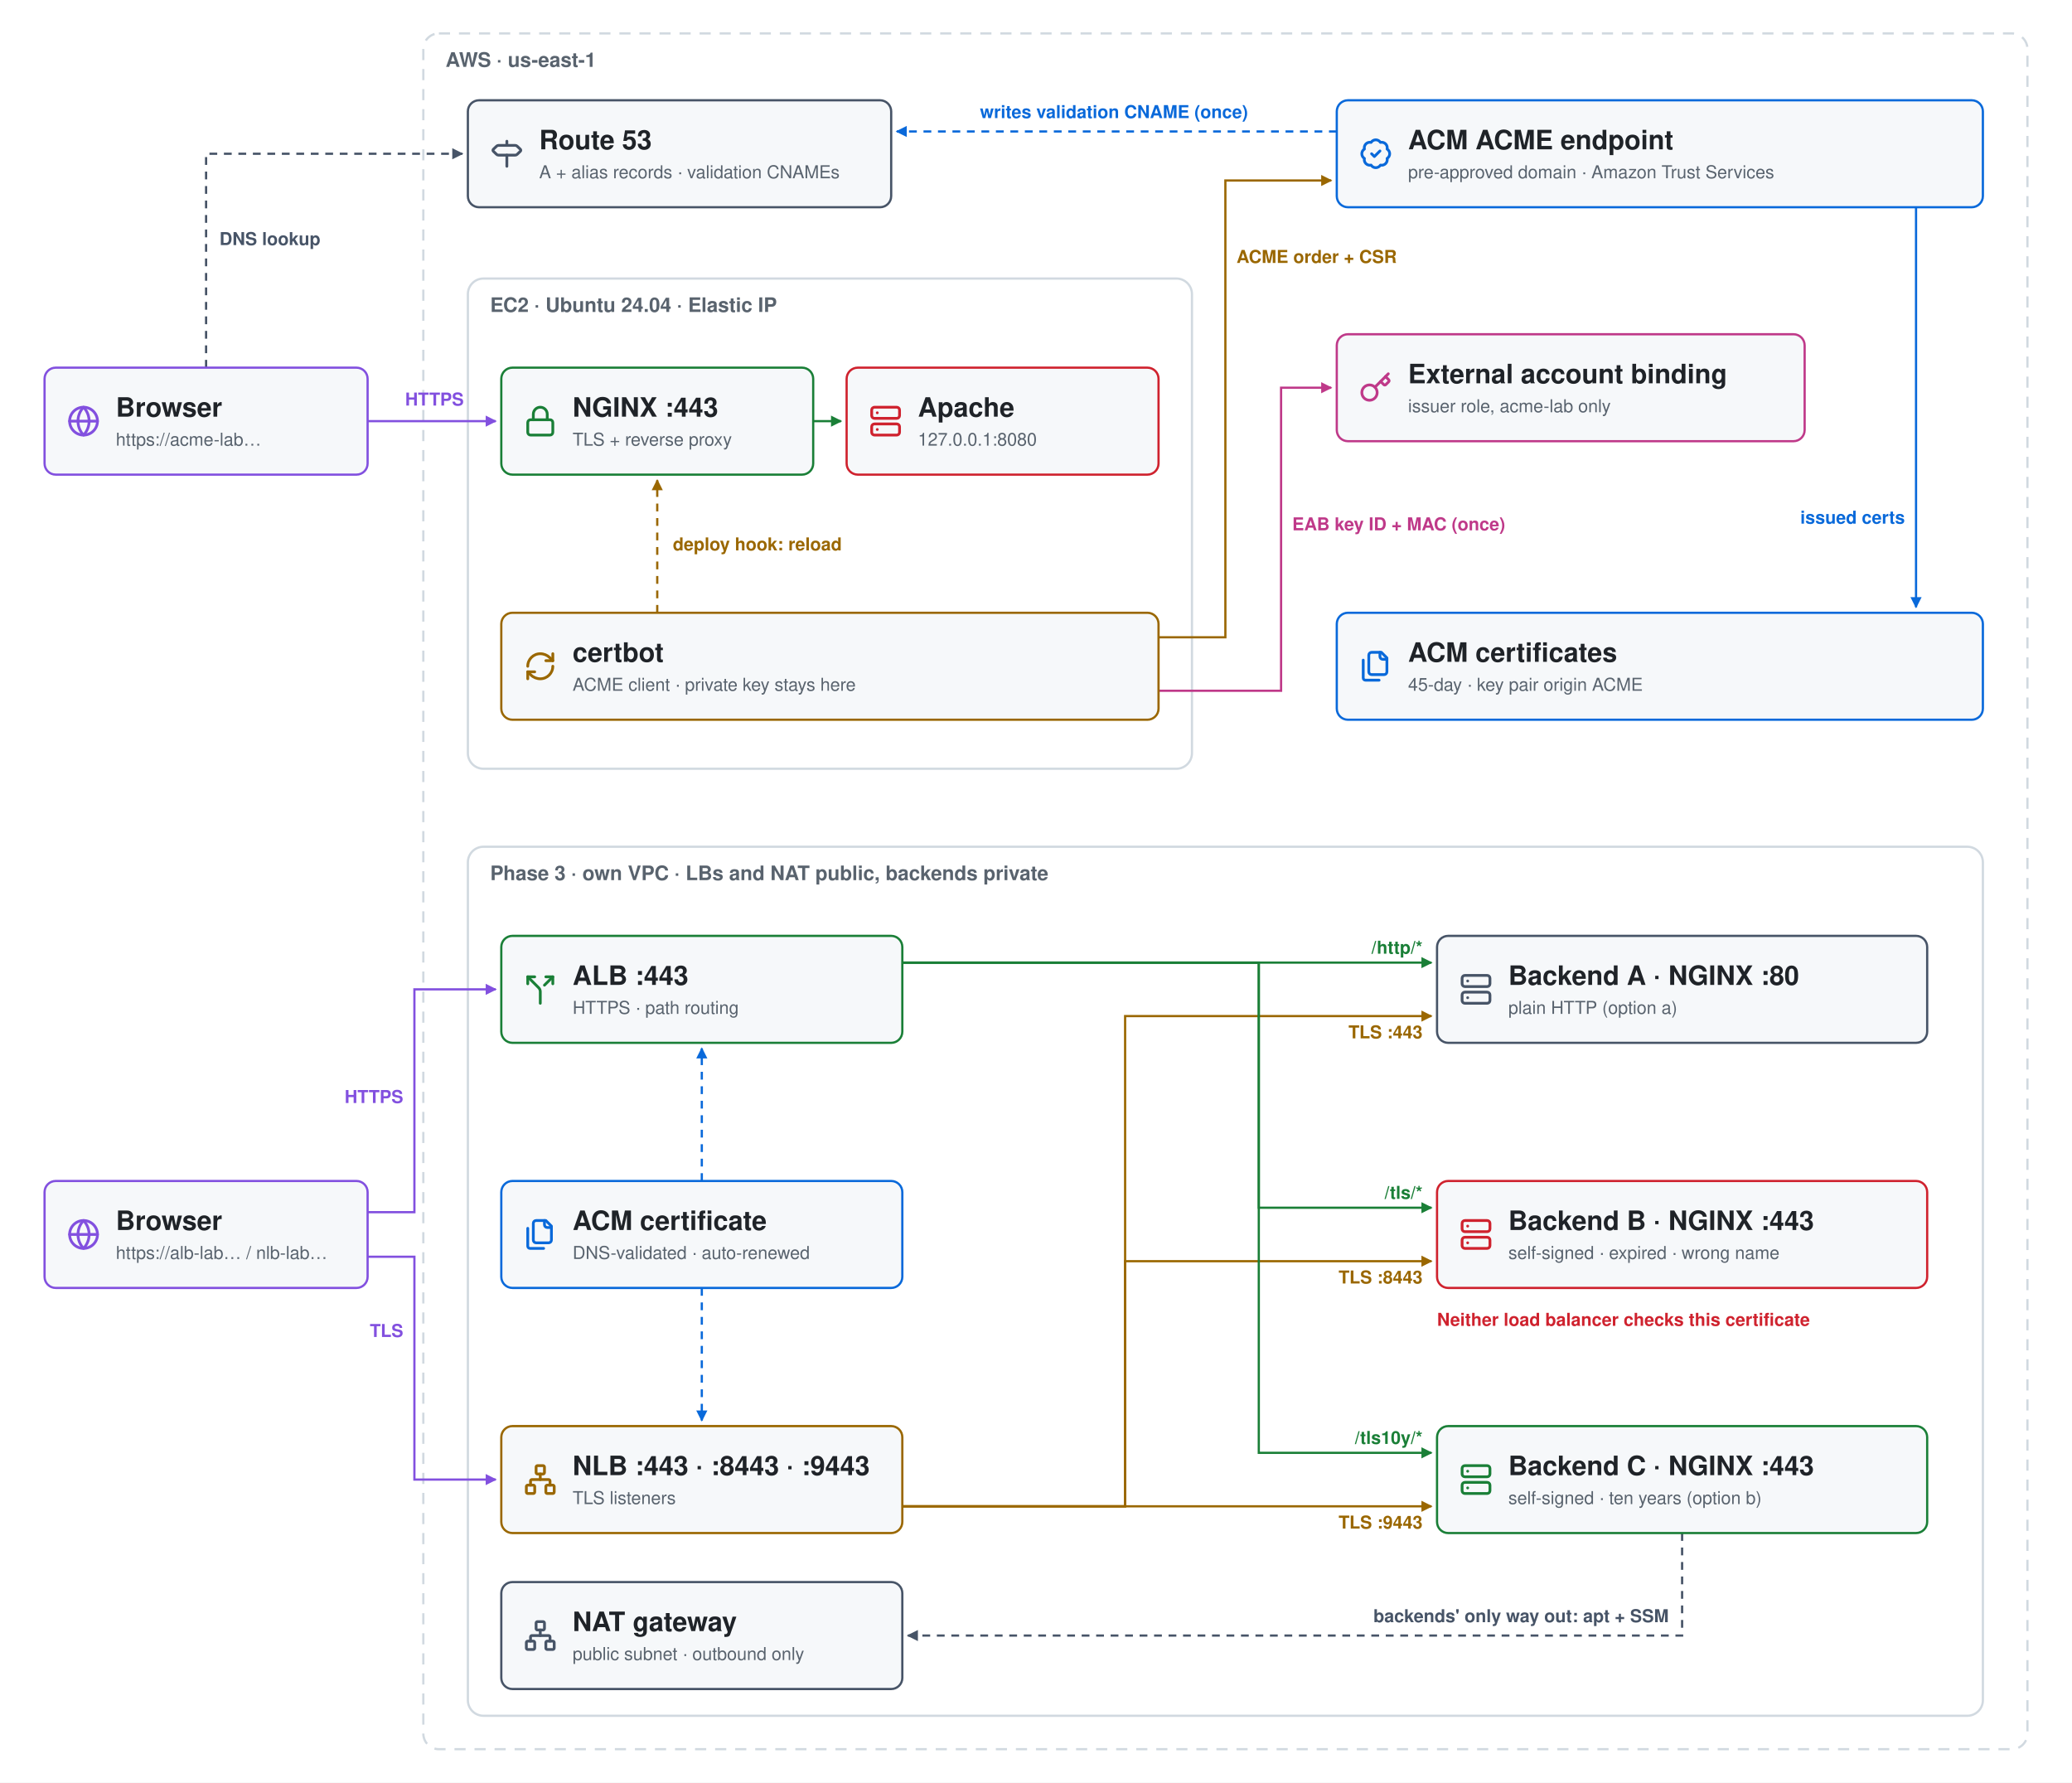
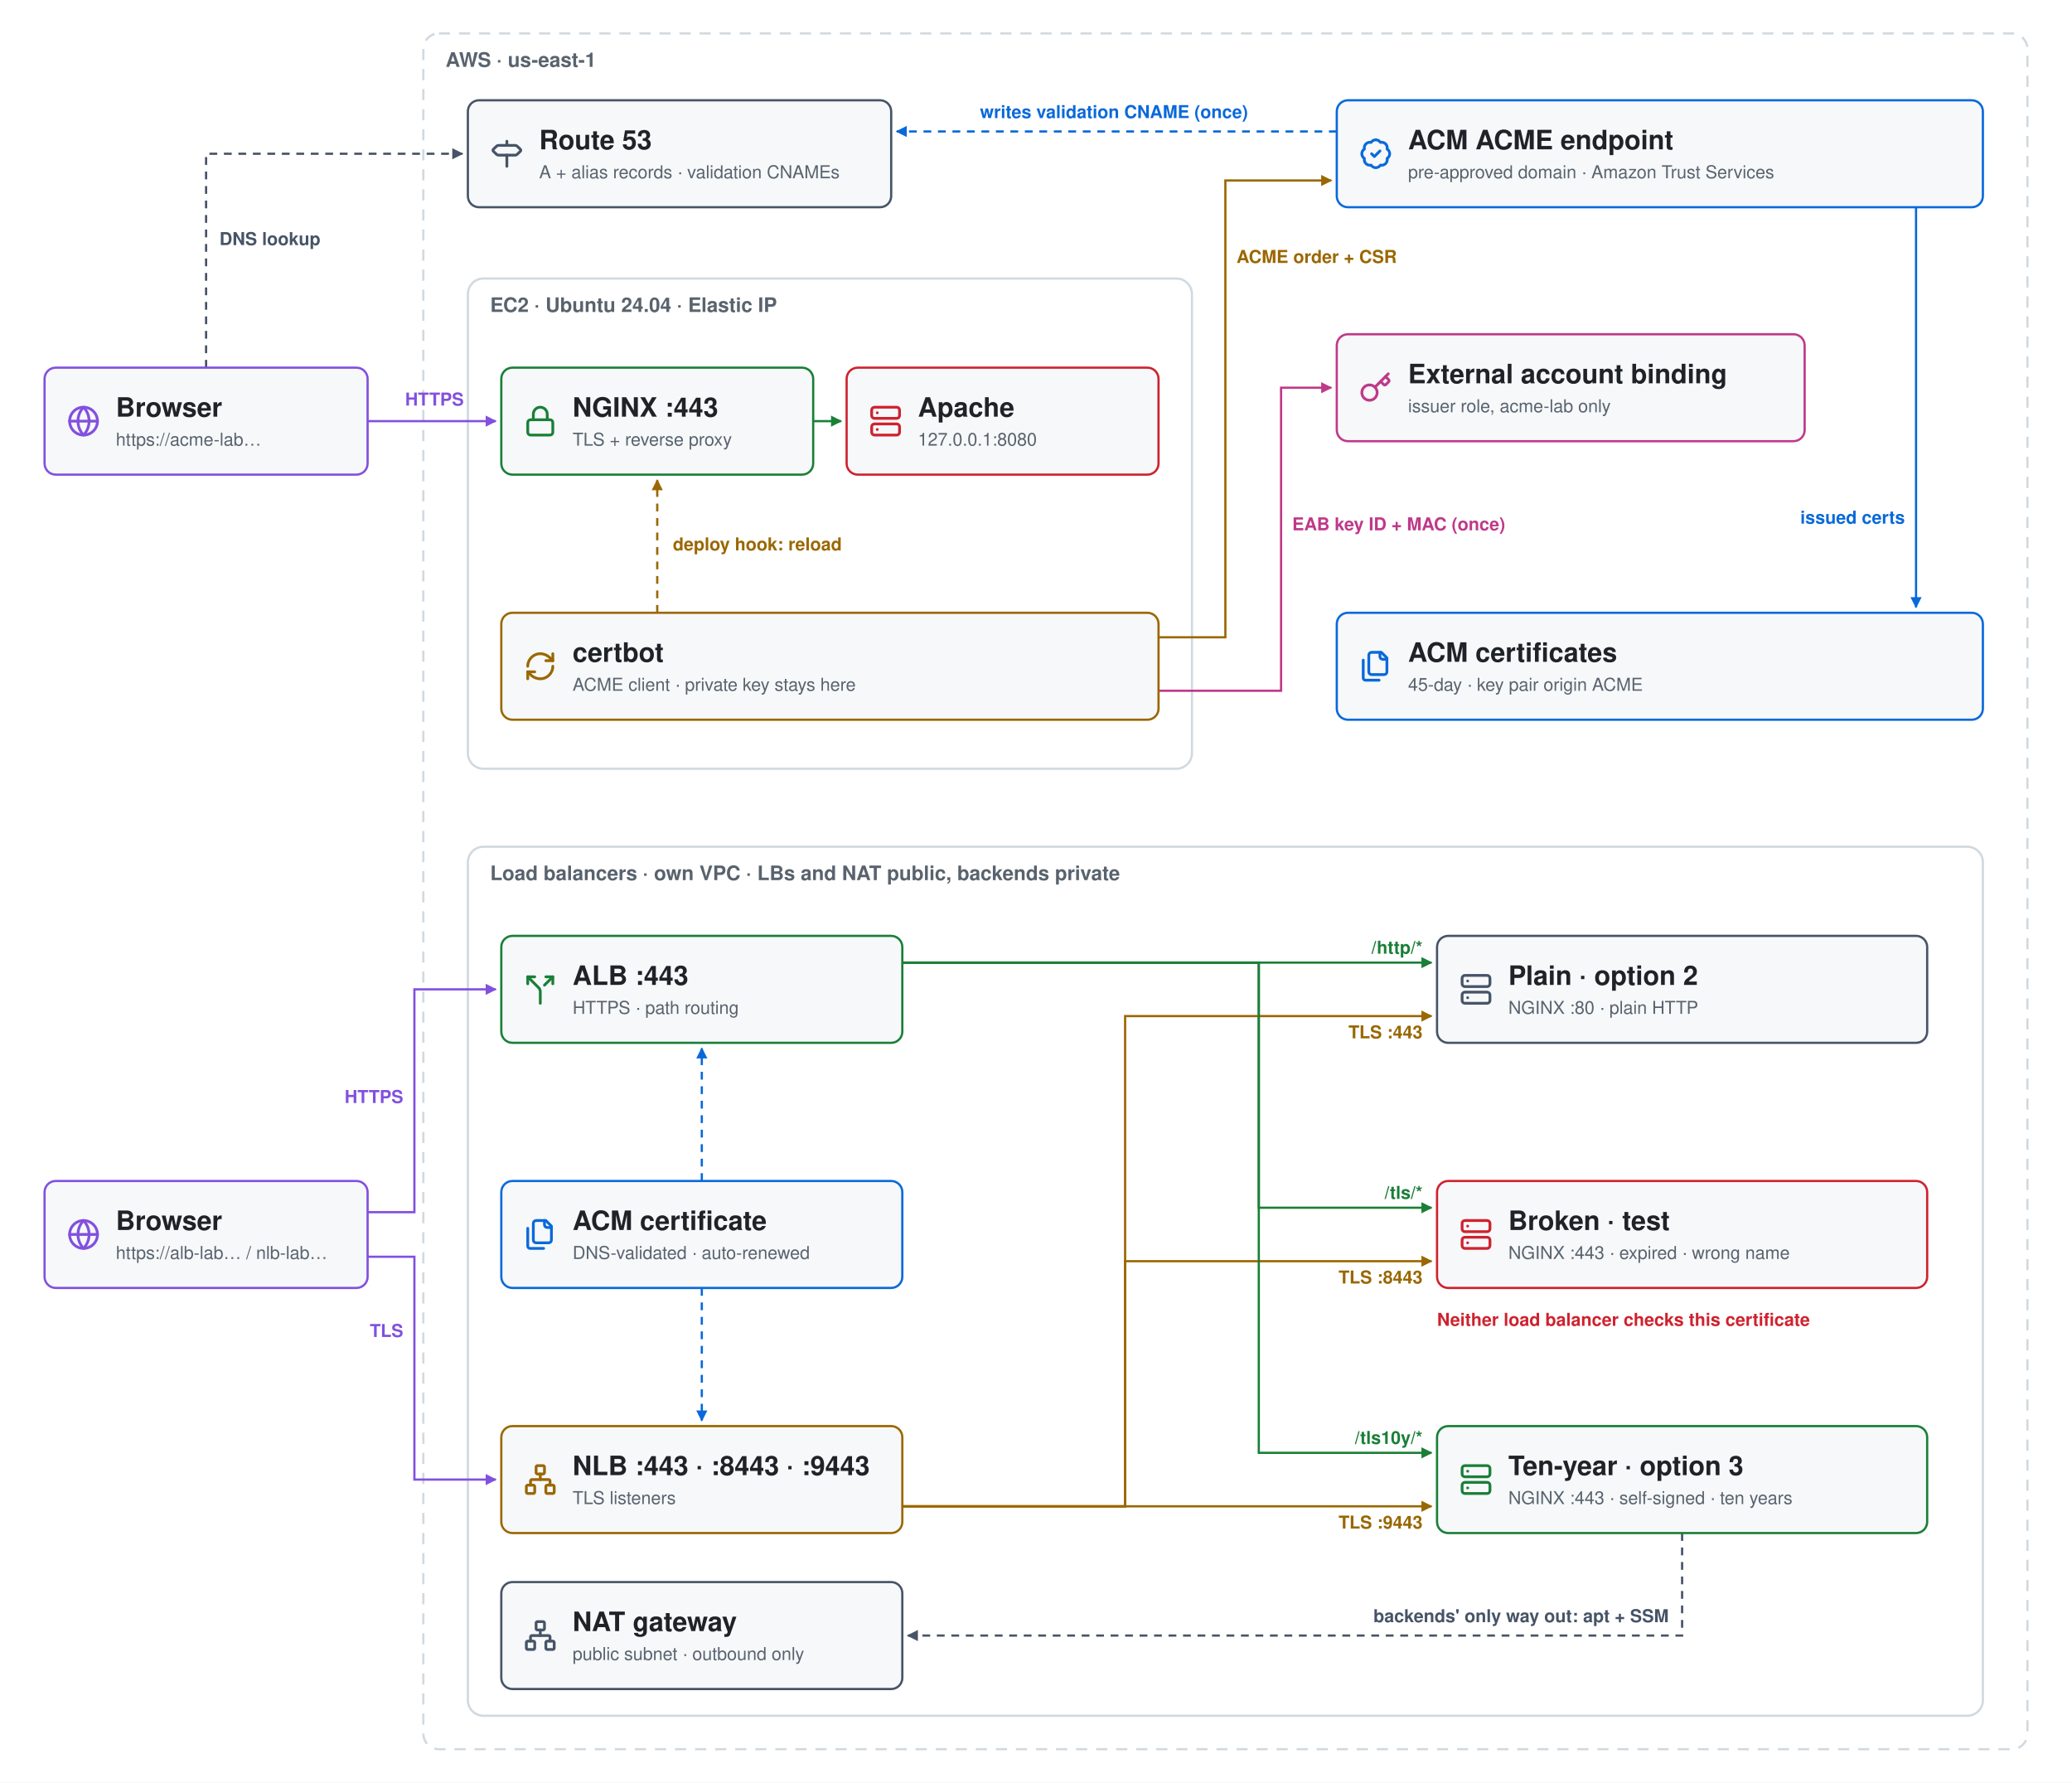
<svg xmlns="http://www.w3.org/2000/svg" width="1860" height="1600" viewBox="0 0 1860 1600" role="img" aria-label="A browser reaches NGINX on an EC2 instance over HTTPS; NGINX proxies to Apache. certbot on the instance gets the certificate from the ACM ACME endpoint, which approved the domain through a Route 53 CNAME. Below, an ALB and an NLB end TLS with a regular ACM certificate and forward to a plain HTTP backend and to a backend with an expired self-signed certificate">
  <defs>
    <marker id="a_e_dns" viewBox="0 0 10 10" refX="9" refY="5" markerWidth="5" markerHeight="5" orient="auto-start-reverse">
      <path d="M0,0 L10,5 L0,10 z" fill="#475467" />
    </marker>
    <marker id="a_e_https" viewBox="0 0 10 10" refX="9" refY="5" markerWidth="5" markerHeight="5" orient="auto-start-reverse">
      <path d="M0,0 L10,5 L0,10 z" fill="#8250df" />
    </marker>
    <marker id="a_e_proxy" viewBox="0 0 10 10" refX="9" refY="5" markerWidth="5" markerHeight="5" orient="auto-start-reverse">
      <path d="M0,0 L10,5 L0,10 z" fill="#1a7f37" />
    </marker>
    <marker id="a_e_reload" viewBox="0 0 10 10" refX="9" refY="5" markerWidth="5" markerHeight="5" orient="auto-start-reverse">
      <path d="M0,0 L10,5 L0,10 z" fill="#9a6700" />
    </marker>
    <marker id="a_e_cname" viewBox="0 0 10 10" refX="9" refY="5" markerWidth="5" markerHeight="5" orient="auto-start-reverse">
      <path d="M0,0 L10,5 L0,10 z" fill="#0969da" />
    </marker>
    <marker id="a_e_order" viewBox="0 0 10 10" refX="9" refY="5" markerWidth="5" markerHeight="5" orient="auto-start-reverse">
      <path d="M0,0 L10,5 L0,10 z" fill="#9a6700" />
    </marker>
    <marker id="a_e_eab" viewBox="0 0 10 10" refX="9" refY="5" markerWidth="5" markerHeight="5" orient="auto-start-reverse">
      <path d="M0,0 L10,5 L0,10 z" fill="#bf3989" />
    </marker>
    <marker id="a_e_issue" viewBox="0 0 10 10" refX="9" refY="5" markerWidth="5" markerHeight="5" orient="auto-start-reverse">
      <path d="M0,0 L10,5 L0,10 z" fill="#0969da" />
    </marker>
    <marker id="a_e_nat" viewBox="0 0 10 10" refX="9" refY="5" markerWidth="5" markerHeight="5" orient="auto-start-reverse">
      <path d="M0,0 L10,5 L0,10 z" fill="#475467" />
    </marker>
    <marker id="a_e_v2alb" viewBox="0 0 10 10" refX="9" refY="5" markerWidth="5" markerHeight="5" orient="auto-start-reverse">
      <path d="M0,0 L10,5 L0,10 z" fill="#8250df" />
    </marker>
    <marker id="a_e_v2nlb" viewBox="0 0 10 10" refX="9" refY="5" markerWidth="5" markerHeight="5" orient="auto-start-reverse">
      <path d="M0,0 L10,5 L0,10 z" fill="#8250df" />
    </marker>
    <marker id="a_e_certalb" viewBox="0 0 10 10" refX="9" refY="5" markerWidth="5" markerHeight="5" orient="auto-start-reverse">
      <path d="M0,0 L10,5 L0,10 z" fill="#0969da" />
    </marker>
    <marker id="a_e_certnlb" viewBox="0 0 10 10" refX="9" refY="5" markerWidth="5" markerHeight="5" orient="auto-start-reverse">
      <path d="M0,0 L10,5 L0,10 z" fill="#0969da" />
    </marker>
    <marker id="a_e_albA" viewBox="0 0 10 10" refX="9" refY="5" markerWidth="5" markerHeight="5" orient="auto-start-reverse">
      <path d="M0,0 L10,5 L0,10 z" fill="#1a7f37" />
    </marker>
    <marker id="a_e_nlbA" viewBox="0 0 10 10" refX="9" refY="5" markerWidth="5" markerHeight="5" orient="auto-start-reverse">
      <path d="M0,0 L10,5 L0,10 z" fill="#9a6700" />
    </marker>
    <marker id="a_e_albB" viewBox="0 0 10 10" refX="9" refY="5" markerWidth="5" markerHeight="5" orient="auto-start-reverse">
      <path d="M0,0 L10,5 L0,10 z" fill="#1a7f37" />
    </marker>
    <marker id="a_e_nlbB" viewBox="0 0 10 10" refX="9" refY="5" markerWidth="5" markerHeight="5" orient="auto-start-reverse">
      <path d="M0,0 L10,5 L0,10 z" fill="#9a6700" />
    </marker>
    <marker id="a_e_albC" viewBox="0 0 10 10" refX="9" refY="5" markerWidth="5" markerHeight="5" orient="auto-start-reverse">
      <path d="M0,0 L10,5 L0,10 z" fill="#1a7f37" />
    </marker>
    <marker id="a_e_nlbC" viewBox="0 0 10 10" refX="9" refY="5" markerWidth="5" markerHeight="5" orient="auto-start-reverse">
      <path d="M0,0 L10,5 L0,10 z" fill="#9a6700" />
    </marker>
  </defs>
  <rect width="1860" height="1600" fill="#ffffff" />
  <rect x="380" y="30" width="1440" height="1540" rx="14" fill="none" stroke="#d1d9e0" stroke-width="2" stroke-dasharray="10 8" />
  <text x="400" y="60" font-family="-apple-system, BlinkMacSystemFont, Segoe UI, Helvetica, Arial, sans-serif" font-size="18" font-weight="600" fill="#59636e">AWS · us-east-1</text>
  <rect x="420" y="250" width="650" height="440" rx="14" fill="none" stroke="#d1d9e0" stroke-width="2" />
  <text x="440" y="280" font-family="-apple-system, BlinkMacSystemFont, Segoe UI, Helvetica, Arial, sans-serif" font-size="18" font-weight="600" fill="#59636e">EC2 · Ubuntu 24.04 · Elastic IP</text>
  <rect x="420" y="760" width="1360" height="780" rx="14" fill="none" stroke="#d1d9e0" stroke-width="2" />
-   <text x="440" y="790" font-family="-apple-system, BlinkMacSystemFont, Segoe UI, Helvetica, Arial, sans-serif" font-size="18" font-weight="600" fill="#59636e">Phase 3 · own VPC · LBs and NAT public, backends private</text>
+   <text x="440" y="790" font-family="-apple-system, BlinkMacSystemFont, Segoe UI, Helvetica, Arial, sans-serif" font-size="18" font-weight="600" fill="#59636e">Load balancers · own VPC · LBs and NAT public, backends private</text>
  <text x="1290" y="1190" font-family="-apple-system, BlinkMacSystemFont, Segoe UI, Helvetica, Arial, sans-serif" font-size="16" font-weight="600" fill="#cf222e">Neither load balancer checks this certificate</text>
  <path d="M185.0,330 V138.0 H415" fill="none" stroke="#475467" stroke-width="2" stroke-dasharray="7 6" marker-end="url(#a_e_dns)" />
  <text x="197.0" y="220" text-anchor="start" font-family="-apple-system, BlinkMacSystemFont, Segoe UI, Helvetica, Arial, sans-serif" font-size="16" font-weight="600" fill="#475467">DNS lookup</text>
  <path d="M330,378.0 L445,378.0" fill="none" stroke="#8250df" stroke-width="2" marker-end="url(#a_e_https)" />
  <text x="390.0" y="364.0" text-anchor="middle" font-family="-apple-system, BlinkMacSystemFont, Segoe UI, Helvetica, Arial, sans-serif" font-size="16" font-weight="600" fill="#8250df">HTTPS</text>
  <path d="M730,378.0 L755,378.0" fill="none" stroke="#1a7f37" stroke-width="2" marker-end="url(#a_e_proxy)" />
  <path d="M590.0,550 L590.0,431" fill="none" stroke="#9a6700" stroke-width="2" stroke-dasharray="7 6" marker-end="url(#a_e_reload)" />
  <text x="604.0" y="494.0" text-anchor="start" font-family="-apple-system, BlinkMacSystemFont, Segoe UI, Helvetica, Arial, sans-serif" font-size="16" font-weight="600" fill="#9a6700">deploy hook: reload</text>
  <path d="M1200,118 L805,118" fill="none" stroke="#0969da" stroke-width="2" stroke-dasharray="7 6" marker-end="url(#a_e_cname)" />
  <text x="1000.0" y="106" text-anchor="middle" font-family="-apple-system, BlinkMacSystemFont, Segoe UI, Helvetica, Arial, sans-serif" font-size="16" font-weight="600" fill="#0969da">writes validation CNAME (once)</text>
  <path d="M1040,572 H1100 V162 H1195" fill="none" stroke="#9a6700" stroke-width="2" marker-end="url(#a_e_order)" />
  <text x="1110" y="236" text-anchor="start" font-family="-apple-system, BlinkMacSystemFont, Segoe UI, Helvetica, Arial, sans-serif" font-size="16" font-weight="600" fill="#9a6700">ACME order + CSR</text>
  <path d="M1040,620 H1150 V348.0 H1195" fill="none" stroke="#bf3989" stroke-width="2" marker-end="url(#a_e_eab)" />
  <text x="1160" y="476" text-anchor="start" font-family="-apple-system, BlinkMacSystemFont, Segoe UI, Helvetica, Arial, sans-serif" font-size="16" font-weight="600" fill="#bf3989">EAB key ID + MAC (once)</text>
  <path d="M1720,186 L1720,545" fill="none" stroke="#0969da" stroke-width="2" marker-end="url(#a_e_issue)" />
  <text x="1710" y="470" text-anchor="end" font-family="-apple-system, BlinkMacSystemFont, Segoe UI, Helvetica, Arial, sans-serif" font-size="16" font-weight="600" fill="#0969da">issued certs</text>
  <path d="M1510.0,1376 V1468.0 H815" fill="none" stroke="#475467" stroke-width="2" stroke-dasharray="7 6" marker-end="url(#a_e_nat)" />
  <text x="1498.0" y="1456.0" text-anchor="end" font-family="-apple-system, BlinkMacSystemFont, Segoe UI, Helvetica, Arial, sans-serif" font-size="16" font-weight="600" fill="#475467">backends' only way out: apt + SSM</text>
  <path d="M330,1088.0 H372 V888.0 H445" fill="none" stroke="#8250df" stroke-width="2" marker-end="url(#a_e_v2alb)" />
  <text x="362" y="990" text-anchor="end" font-family="-apple-system, BlinkMacSystemFont, Segoe UI, Helvetica, Arial, sans-serif" font-size="16" font-weight="600" fill="#8250df">HTTPS</text>
  <path d="M330,1128.0 H372 V1328.0 H445" fill="none" stroke="#8250df" stroke-width="2" marker-end="url(#a_e_v2nlb)" />
  <text x="362" y="1200" text-anchor="end" font-family="-apple-system, BlinkMacSystemFont, Segoe UI, Helvetica, Arial, sans-serif" font-size="16" font-weight="600" fill="#8250df">TLS</text>
  <path d="M630.0,1060 V941" fill="none" stroke="#0969da" stroke-width="2" stroke-dasharray="7 6" marker-end="url(#a_e_certalb)" />
  <path d="M630.0,1156 V1275" fill="none" stroke="#0969da" stroke-width="2" stroke-dasharray="7 6" marker-end="url(#a_e_certnlb)" />
  <path d="M810,864.0 H1130 V864.0 H1285" fill="none" stroke="#1a7f37" stroke-width="2" marker-end="url(#a_e_albA)" />
  <text x="1277" y="856.0" text-anchor="end" font-family="-apple-system, BlinkMacSystemFont, Segoe UI, Helvetica, Arial, sans-serif" font-size="16" font-weight="600" fill="#1a7f37">/http/*</text>
  <path d="M810,1352.0 H1010 V912.0 H1285" fill="none" stroke="#9a6700" stroke-width="2" marker-end="url(#a_e_nlbA)" />
  <text x="1277" y="932.0" text-anchor="end" font-family="-apple-system, BlinkMacSystemFont, Segoe UI, Helvetica, Arial, sans-serif" font-size="16" font-weight="600" fill="#9a6700">TLS :443</text>
  <path d="M810,864.0 H1130 V1084.0 H1285" fill="none" stroke="#1a7f37" stroke-width="2" marker-end="url(#a_e_albB)" />
  <text x="1277" y="1076.0" text-anchor="end" font-family="-apple-system, BlinkMacSystemFont, Segoe UI, Helvetica, Arial, sans-serif" font-size="16" font-weight="600" fill="#1a7f37">/tls/*</text>
  <path d="M810,1352.0 H1010 V1132.0 H1285" fill="none" stroke="#9a6700" stroke-width="2" marker-end="url(#a_e_nlbB)" />
  <text x="1277" y="1152.0" text-anchor="end" font-family="-apple-system, BlinkMacSystemFont, Segoe UI, Helvetica, Arial, sans-serif" font-size="16" font-weight="600" fill="#9a6700">TLS :8443</text>
  <path d="M810,864.0 H1130 V1304.0 H1285" fill="none" stroke="#1a7f37" stroke-width="2" marker-end="url(#a_e_albC)" />
  <text x="1277" y="1296.0" text-anchor="end" font-family="-apple-system, BlinkMacSystemFont, Segoe UI, Helvetica, Arial, sans-serif" font-size="16" font-weight="600" fill="#1a7f37">/tls10y/*</text>
  <path d="M810,1352.0 H1010 V1352.0 H1285" fill="none" stroke="#9a6700" stroke-width="2" marker-end="url(#a_e_nlbC)" />
  <text x="1277" y="1372.0" text-anchor="end" font-family="-apple-system, BlinkMacSystemFont, Segoe UI, Helvetica, Arial, sans-serif" font-size="16" font-weight="600" fill="#9a6700">TLS :9443</text>
  <rect x="40" y="330" width="290" height="96" rx="10" ry="10" fill="#f6f8fa" stroke="#8250df" stroke-width="2" />
  <g transform="translate(60,363.0) scale(1.25)" fill="none" stroke="#8250df" stroke-width="2" stroke-linecap="round" stroke-linejoin="round">
    <circle cx="12" cy="12" r="10" />
    <path d="M12 2a14.5 14.5 0 0 0 0 20 14.5 14.5 0 0 0 0-20" />
    <path d="M2 12h20" />
  </g>
  <text x="104.0" y="374.0" font-family="-apple-system, BlinkMacSystemFont, Segoe UI, Helvetica, Arial, sans-serif" font-size="24" font-weight="600" fill="#1f2328">Browser</text>
  <text x="104.0" y="400.0" font-family="-apple-system, BlinkMacSystemFont, Segoe UI, Helvetica, Arial, sans-serif" font-size="16" fill="#59636e">https://acme-lab…</text>
  <rect x="420" y="90" width="380" height="96" rx="10" ry="10" fill="#f6f8fa" stroke="#475467" stroke-width="2" />
  <g transform="translate(440,123.0) scale(1.25)" fill="none" stroke="#475467" stroke-width="2" stroke-linecap="round" stroke-linejoin="round">
    <path d="M12 13v8" />
    <path d="M12 3v3" />
    <path d="M18 6a2 2 0 0 1 1.387.56l2.307 2.22a1 1 0 0 1 0 1.44l-2.307 2.22A2 2 0 0 1 18 13H6a2 2 0 0 1-1.387-.56l-2.306-2.22a1 1 0 0 1 0-1.44l2.306-2.22A2 2 0 0 1 6 6z" />
  </g>
  <text x="484.0" y="134.0" font-family="-apple-system, BlinkMacSystemFont, Segoe UI, Helvetica, Arial, sans-serif" font-size="24" font-weight="600" fill="#1f2328">Route 53</text>
  <text x="484.0" y="160.0" font-family="-apple-system, BlinkMacSystemFont, Segoe UI, Helvetica, Arial, sans-serif" font-size="16" fill="#59636e">A + alias records · validation CNAMEs</text>
  <rect x="450" y="330" width="280" height="96" rx="10" ry="10" fill="#f6f8fa" stroke="#1a7f37" stroke-width="2" />
  <g transform="translate(470,363.0) scale(1.25)" fill="none" stroke="#1a7f37" stroke-width="2" stroke-linecap="round" stroke-linejoin="round">
    <rect width="18" height="11" x="3" y="11" rx="2" ry="2" />
    <path d="M7 11V7a5 5 0 0 1 10 0v4" />
  </g>
  <text x="514.0" y="374.0" font-family="-apple-system, BlinkMacSystemFont, Segoe UI, Helvetica, Arial, sans-serif" font-size="24" font-weight="600" fill="#1f2328">NGINX :443</text>
  <text x="514.0" y="400.0" font-family="-apple-system, BlinkMacSystemFont, Segoe UI, Helvetica, Arial, sans-serif" font-size="16" fill="#59636e">TLS + reverse proxy</text>
  <rect x="760" y="330" width="280" height="96" rx="10" ry="10" fill="#f6f8fa" stroke="#cf222e" stroke-width="2" />
  <g transform="translate(780,363.0) scale(1.25)" fill="none" stroke="#cf222e" stroke-width="2" stroke-linecap="round" stroke-linejoin="round">
    <rect width="20" height="8" x="2" y="2" rx="2" ry="2" />
    <rect width="20" height="8" x="2" y="14" rx="2" ry="2" />
    <line x1="6" x2="6.01" y1="6" y2="6" />
    <line x1="6" x2="6.01" y1="18" y2="18" />
  </g>
  <text x="824.0" y="374.0" font-family="-apple-system, BlinkMacSystemFont, Segoe UI, Helvetica, Arial, sans-serif" font-size="24" font-weight="600" fill="#1f2328">Apache</text>
  <text x="824.0" y="400.0" font-family="-apple-system, BlinkMacSystemFont, Segoe UI, Helvetica, Arial, sans-serif" font-size="16" fill="#59636e">127.0.0.1:8080</text>
  <rect x="450" y="550" width="590" height="96" rx="10" ry="10" fill="#f6f8fa" stroke="#9a6700" stroke-width="2" />
  <g transform="translate(470,583.0) scale(1.25)" fill="none" stroke="#9a6700" stroke-width="2" stroke-linecap="round" stroke-linejoin="round">
    <path d="M3 12a9 9 0 0 1 9-9 9.75 9.75 0 0 1 6.74 2.74L21 8" />
    <path d="M21 3v5h-5" />
    <path d="M21 12a9 9 0 0 1-9 9 9.75 9.75 0 0 1-6.74-2.74L3 16" />
    <path d="M8 16H3v5" />
  </g>
  <text x="514.0" y="594.0" font-family="-apple-system, BlinkMacSystemFont, Segoe UI, Helvetica, Arial, sans-serif" font-size="24" font-weight="600" fill="#1f2328">certbot</text>
  <text x="514.0" y="620.0" font-family="-apple-system, BlinkMacSystemFont, Segoe UI, Helvetica, Arial, sans-serif" font-size="16" fill="#59636e">ACME client · private key stays here</text>
  <rect x="1200" y="90" width="580" height="96" rx="10" ry="10" fill="#f6f8fa" stroke="#0969da" stroke-width="2" />
  <g transform="translate(1220,123.0) scale(1.25)" fill="none" stroke="#0969da" stroke-width="2" stroke-linecap="round" stroke-linejoin="round">
    <path d="M3.85 8.62a4 4 0 0 1 4.78-4.77 4 4 0 0 1 6.74 0 4 4 0 0 1 4.78 4.78 4 4 0 0 1 0 6.74 4 4 0 0 1-4.77 4.78 4 4 0 0 1-6.75 0 4 4 0 0 1-4.78-4.77 4 4 0 0 1 0-6.76Z" />
    <path d="m9 12 2 2 4-4" />
  </g>
  <text x="1264.0" y="134.0" font-family="-apple-system, BlinkMacSystemFont, Segoe UI, Helvetica, Arial, sans-serif" font-size="24" font-weight="600" fill="#1f2328">ACM ACME endpoint</text>
  <text x="1264.0" y="160.0" font-family="-apple-system, BlinkMacSystemFont, Segoe UI, Helvetica, Arial, sans-serif" font-size="16" fill="#59636e">pre-approved domain · Amazon Trust Services</text>
  <rect x="1200" y="300" width="420" height="96" rx="10" ry="10" fill="#f6f8fa" stroke="#bf3989" stroke-width="2" />
  <g transform="translate(1220,333.0) scale(1.25)" fill="none" stroke="#bf3989" stroke-width="2" stroke-linecap="round" stroke-linejoin="round">
    <path d="m15.5 7.5 2.3 2.3a1 1 0 0 0 1.4 0l2.1-2.1a1 1 0 0 0 0-1.4L19 4" />
    <path d="m21 2-9.6 9.6" />
    <circle cx="7.5" cy="15.5" r="5.5" />
  </g>
  <text x="1264.0" y="344.0" font-family="-apple-system, BlinkMacSystemFont, Segoe UI, Helvetica, Arial, sans-serif" font-size="24" font-weight="600" fill="#1f2328">External account binding</text>
  <text x="1264.0" y="370.0" font-family="-apple-system, BlinkMacSystemFont, Segoe UI, Helvetica, Arial, sans-serif" font-size="16" fill="#59636e">issuer role, acme-lab only</text>
  <rect x="1200" y="550" width="580" height="96" rx="10" ry="10" fill="#f6f8fa" stroke="#0969da" stroke-width="2" />
  <g transform="translate(1220,583.0) scale(1.25)" fill="none" stroke="#0969da" stroke-width="2" stroke-linecap="round" stroke-linejoin="round">
    <path d="M20 7h-3a2 2 0 0 1-2-2V2" />
    <path d="M9 18a2 2 0 0 1-2-2V4a2 2 0 0 1 2-2h7l4 4v10a2 2 0 0 1-2 2Z" />
    <path d="M3 7.6v12.8A1.6 1.6 0 0 0 4.6 22h9.8" />
  </g>
  <text x="1264.0" y="594.0" font-family="-apple-system, BlinkMacSystemFont, Segoe UI, Helvetica, Arial, sans-serif" font-size="24" font-weight="600" fill="#1f2328">ACM certificates</text>
  <text x="1264.0" y="620.0" font-family="-apple-system, BlinkMacSystemFont, Segoe UI, Helvetica, Arial, sans-serif" font-size="16" fill="#59636e">45-day · key pair origin ACME</text>
  <rect x="40" y="1060" width="290" height="96" rx="10" ry="10" fill="#f6f8fa" stroke="#8250df" stroke-width="2" />
  <g transform="translate(60,1093.0) scale(1.25)" fill="none" stroke="#8250df" stroke-width="2" stroke-linecap="round" stroke-linejoin="round">
    <circle cx="12" cy="12" r="10" />
    <path d="M12 2a14.5 14.5 0 0 0 0 20 14.5 14.5 0 0 0 0-20" />
    <path d="M2 12h20" />
  </g>
  <text x="104.0" y="1104.0" font-family="-apple-system, BlinkMacSystemFont, Segoe UI, Helvetica, Arial, sans-serif" font-size="24" font-weight="600" fill="#1f2328">Browser</text>
  <text x="104.0" y="1130.0" font-family="-apple-system, BlinkMacSystemFont, Segoe UI, Helvetica, Arial, sans-serif" font-size="16" fill="#59636e">https://alb-lab… / nlb-lab…</text>
  <rect x="450" y="840" width="360" height="96" rx="10" ry="10" fill="#f6f8fa" stroke="#1a7f37" stroke-width="2" />
  <g transform="translate(470,873.0) scale(1.25)" fill="none" stroke="#1a7f37" stroke-width="2" stroke-linecap="round" stroke-linejoin="round">
    <path d="M16 3h5v5" />
    <path d="M8 3H3v5" />
    <path d="M12 22v-8.3a4 4 0 0 0-1.172-2.872L3 3" />
    <path d="m15 9 6-6" />
  </g>
  <text x="514.0" y="884.0" font-family="-apple-system, BlinkMacSystemFont, Segoe UI, Helvetica, Arial, sans-serif" font-size="24" font-weight="600" fill="#1f2328">ALB :443</text>
  <text x="514.0" y="910.0" font-family="-apple-system, BlinkMacSystemFont, Segoe UI, Helvetica, Arial, sans-serif" font-size="16" fill="#59636e">HTTPS · path routing</text>
  <rect x="450" y="1060" width="360" height="96" rx="10" ry="10" fill="#f6f8fa" stroke="#0969da" stroke-width="2" />
  <g transform="translate(470,1093.0) scale(1.25)" fill="none" stroke="#0969da" stroke-width="2" stroke-linecap="round" stroke-linejoin="round">
    <path d="M20 7h-3a2 2 0 0 1-2-2V2" />
    <path d="M9 18a2 2 0 0 1-2-2V4a2 2 0 0 1 2-2h7l4 4v10a2 2 0 0 1-2 2Z" />
    <path d="M3 7.6v12.8A1.6 1.6 0 0 0 4.6 22h9.8" />
  </g>
  <text x="514.0" y="1104.0" font-family="-apple-system, BlinkMacSystemFont, Segoe UI, Helvetica, Arial, sans-serif" font-size="24" font-weight="600" fill="#1f2328">ACM certificate</text>
  <text x="514.0" y="1130.0" font-family="-apple-system, BlinkMacSystemFont, Segoe UI, Helvetica, Arial, sans-serif" font-size="16" fill="#59636e">DNS-validated · auto-renewed</text>
  <rect x="450" y="1280" width="360" height="96" rx="10" ry="10" fill="#f6f8fa" stroke="#9a6700" stroke-width="2" />
  <g transform="translate(470,1313.0) scale(1.25)" fill="none" stroke="#9a6700" stroke-width="2" stroke-linecap="round" stroke-linejoin="round">
    <rect x="16" y="16" width="6" height="6" rx="1" />
    <rect x="2" y="16" width="6" height="6" rx="1" />
    <rect x="9" y="2" width="6" height="6" rx="1" />
    <path d="M5 16v-3a1 1 0 0 1 1-1h12a1 1 0 0 1 1 1v3" />
    <path d="M12 12V8" />
  </g>
  <text x="514.0" y="1324.0" font-family="-apple-system, BlinkMacSystemFont, Segoe UI, Helvetica, Arial, sans-serif" font-size="24" font-weight="600" fill="#1f2328">NLB :443 · :8443 · :9443</text>
  <text x="514.0" y="1350.0" font-family="-apple-system, BlinkMacSystemFont, Segoe UI, Helvetica, Arial, sans-serif" font-size="16" fill="#59636e">TLS listeners</text>
  <rect x="1290" y="840" width="440" height="96" rx="10" ry="10" fill="#f6f8fa" stroke="#475467" stroke-width="2" />
  <g transform="translate(1310,873.0) scale(1.25)" fill="none" stroke="#475467" stroke-width="2" stroke-linecap="round" stroke-linejoin="round">
    <rect width="20" height="8" x="2" y="2" rx="2" ry="2" />
    <rect width="20" height="8" x="2" y="14" rx="2" ry="2" />
    <line x1="6" x2="6.01" y1="6" y2="6" />
    <line x1="6" x2="6.01" y1="18" y2="18" />
  </g>
-   <text x="1354.0" y="884.0" font-family="-apple-system, BlinkMacSystemFont, Segoe UI, Helvetica, Arial, sans-serif" font-size="24" font-weight="600" fill="#1f2328">Backend A · NGINX :80</text>
-   <text x="1354.0" y="910.0" font-family="-apple-system, BlinkMacSystemFont, Segoe UI, Helvetica, Arial, sans-serif" font-size="16" fill="#59636e">plain HTTP (option a)</text>
+   <text x="1354.0" y="884.0" font-family="-apple-system, BlinkMacSystemFont, Segoe UI, Helvetica, Arial, sans-serif" font-size="24" font-weight="600" fill="#1f2328">Plain · option 2</text>
+   <text x="1354.0" y="910.0" font-family="-apple-system, BlinkMacSystemFont, Segoe UI, Helvetica, Arial, sans-serif" font-size="16" fill="#59636e">NGINX :80 · plain HTTP</text>
  <rect x="1290" y="1060" width="440" height="96" rx="10" ry="10" fill="#f6f8fa" stroke="#cf222e" stroke-width="2" />
  <g transform="translate(1310,1093.0) scale(1.25)" fill="none" stroke="#cf222e" stroke-width="2" stroke-linecap="round" stroke-linejoin="round">
    <rect width="20" height="8" x="2" y="2" rx="2" ry="2" />
    <rect width="20" height="8" x="2" y="14" rx="2" ry="2" />
    <line x1="6" x2="6.01" y1="6" y2="6" />
    <line x1="6" x2="6.01" y1="18" y2="18" />
  </g>
-   <text x="1354.0" y="1104.0" font-family="-apple-system, BlinkMacSystemFont, Segoe UI, Helvetica, Arial, sans-serif" font-size="24" font-weight="600" fill="#1f2328">Backend B · NGINX :443</text>
-   <text x="1354.0" y="1130.0" font-family="-apple-system, BlinkMacSystemFont, Segoe UI, Helvetica, Arial, sans-serif" font-size="16" fill="#59636e">self-signed · expired · wrong name</text>
+   <text x="1354.0" y="1104.0" font-family="-apple-system, BlinkMacSystemFont, Segoe UI, Helvetica, Arial, sans-serif" font-size="24" font-weight="600" fill="#1f2328">Broken · test</text>
+   <text x="1354.0" y="1130.0" font-family="-apple-system, BlinkMacSystemFont, Segoe UI, Helvetica, Arial, sans-serif" font-size="16" fill="#59636e">NGINX :443 · expired · wrong name</text>
  <rect x="1290" y="1280" width="440" height="96" rx="10" ry="10" fill="#f6f8fa" stroke="#1a7f37" stroke-width="2" />
  <g transform="translate(1310,1313.0) scale(1.25)" fill="none" stroke="#1a7f37" stroke-width="2" stroke-linecap="round" stroke-linejoin="round">
    <rect width="20" height="8" x="2" y="2" rx="2" ry="2" />
    <rect width="20" height="8" x="2" y="14" rx="2" ry="2" />
    <line x1="6" x2="6.01" y1="6" y2="6" />
    <line x1="6" x2="6.01" y1="18" y2="18" />
  </g>
-   <text x="1354.0" y="1324.0" font-family="-apple-system, BlinkMacSystemFont, Segoe UI, Helvetica, Arial, sans-serif" font-size="24" font-weight="600" fill="#1f2328">Backend C · NGINX :443</text>
-   <text x="1354.0" y="1350.0" font-family="-apple-system, BlinkMacSystemFont, Segoe UI, Helvetica, Arial, sans-serif" font-size="16" fill="#59636e">self-signed · ten years (option b)</text>
+   <text x="1354.0" y="1324.0" font-family="-apple-system, BlinkMacSystemFont, Segoe UI, Helvetica, Arial, sans-serif" font-size="24" font-weight="600" fill="#1f2328">Ten-year · option 3</text>
+   <text x="1354.0" y="1350.0" font-family="-apple-system, BlinkMacSystemFont, Segoe UI, Helvetica, Arial, sans-serif" font-size="16" fill="#59636e">NGINX :443 · self-signed · ten years</text>
  <rect x="450" y="1420" width="360" height="96" rx="10" ry="10" fill="#f6f8fa" stroke="#475467" stroke-width="2" />
  <g transform="translate(470,1453.0) scale(1.25)" fill="none" stroke="#475467" stroke-width="2" stroke-linecap="round" stroke-linejoin="round">
    <rect x="16" y="16" width="6" height="6" rx="1" />
    <rect x="2" y="16" width="6" height="6" rx="1" />
    <rect x="9" y="2" width="6" height="6" rx="1" />
    <path d="M5 16v-3a1 1 0 0 1 1-1h12a1 1 0 0 1 1 1v3" />
    <path d="M12 12V8" />
  </g>
  <text x="514.0" y="1464.0" font-family="-apple-system, BlinkMacSystemFont, Segoe UI, Helvetica, Arial, sans-serif" font-size="24" font-weight="600" fill="#1f2328">NAT gateway</text>
  <text x="514.0" y="1490.0" font-family="-apple-system, BlinkMacSystemFont, Segoe UI, Helvetica, Arial, sans-serif" font-size="16" fill="#59636e">public subnet · outbound only</text>
</svg>
